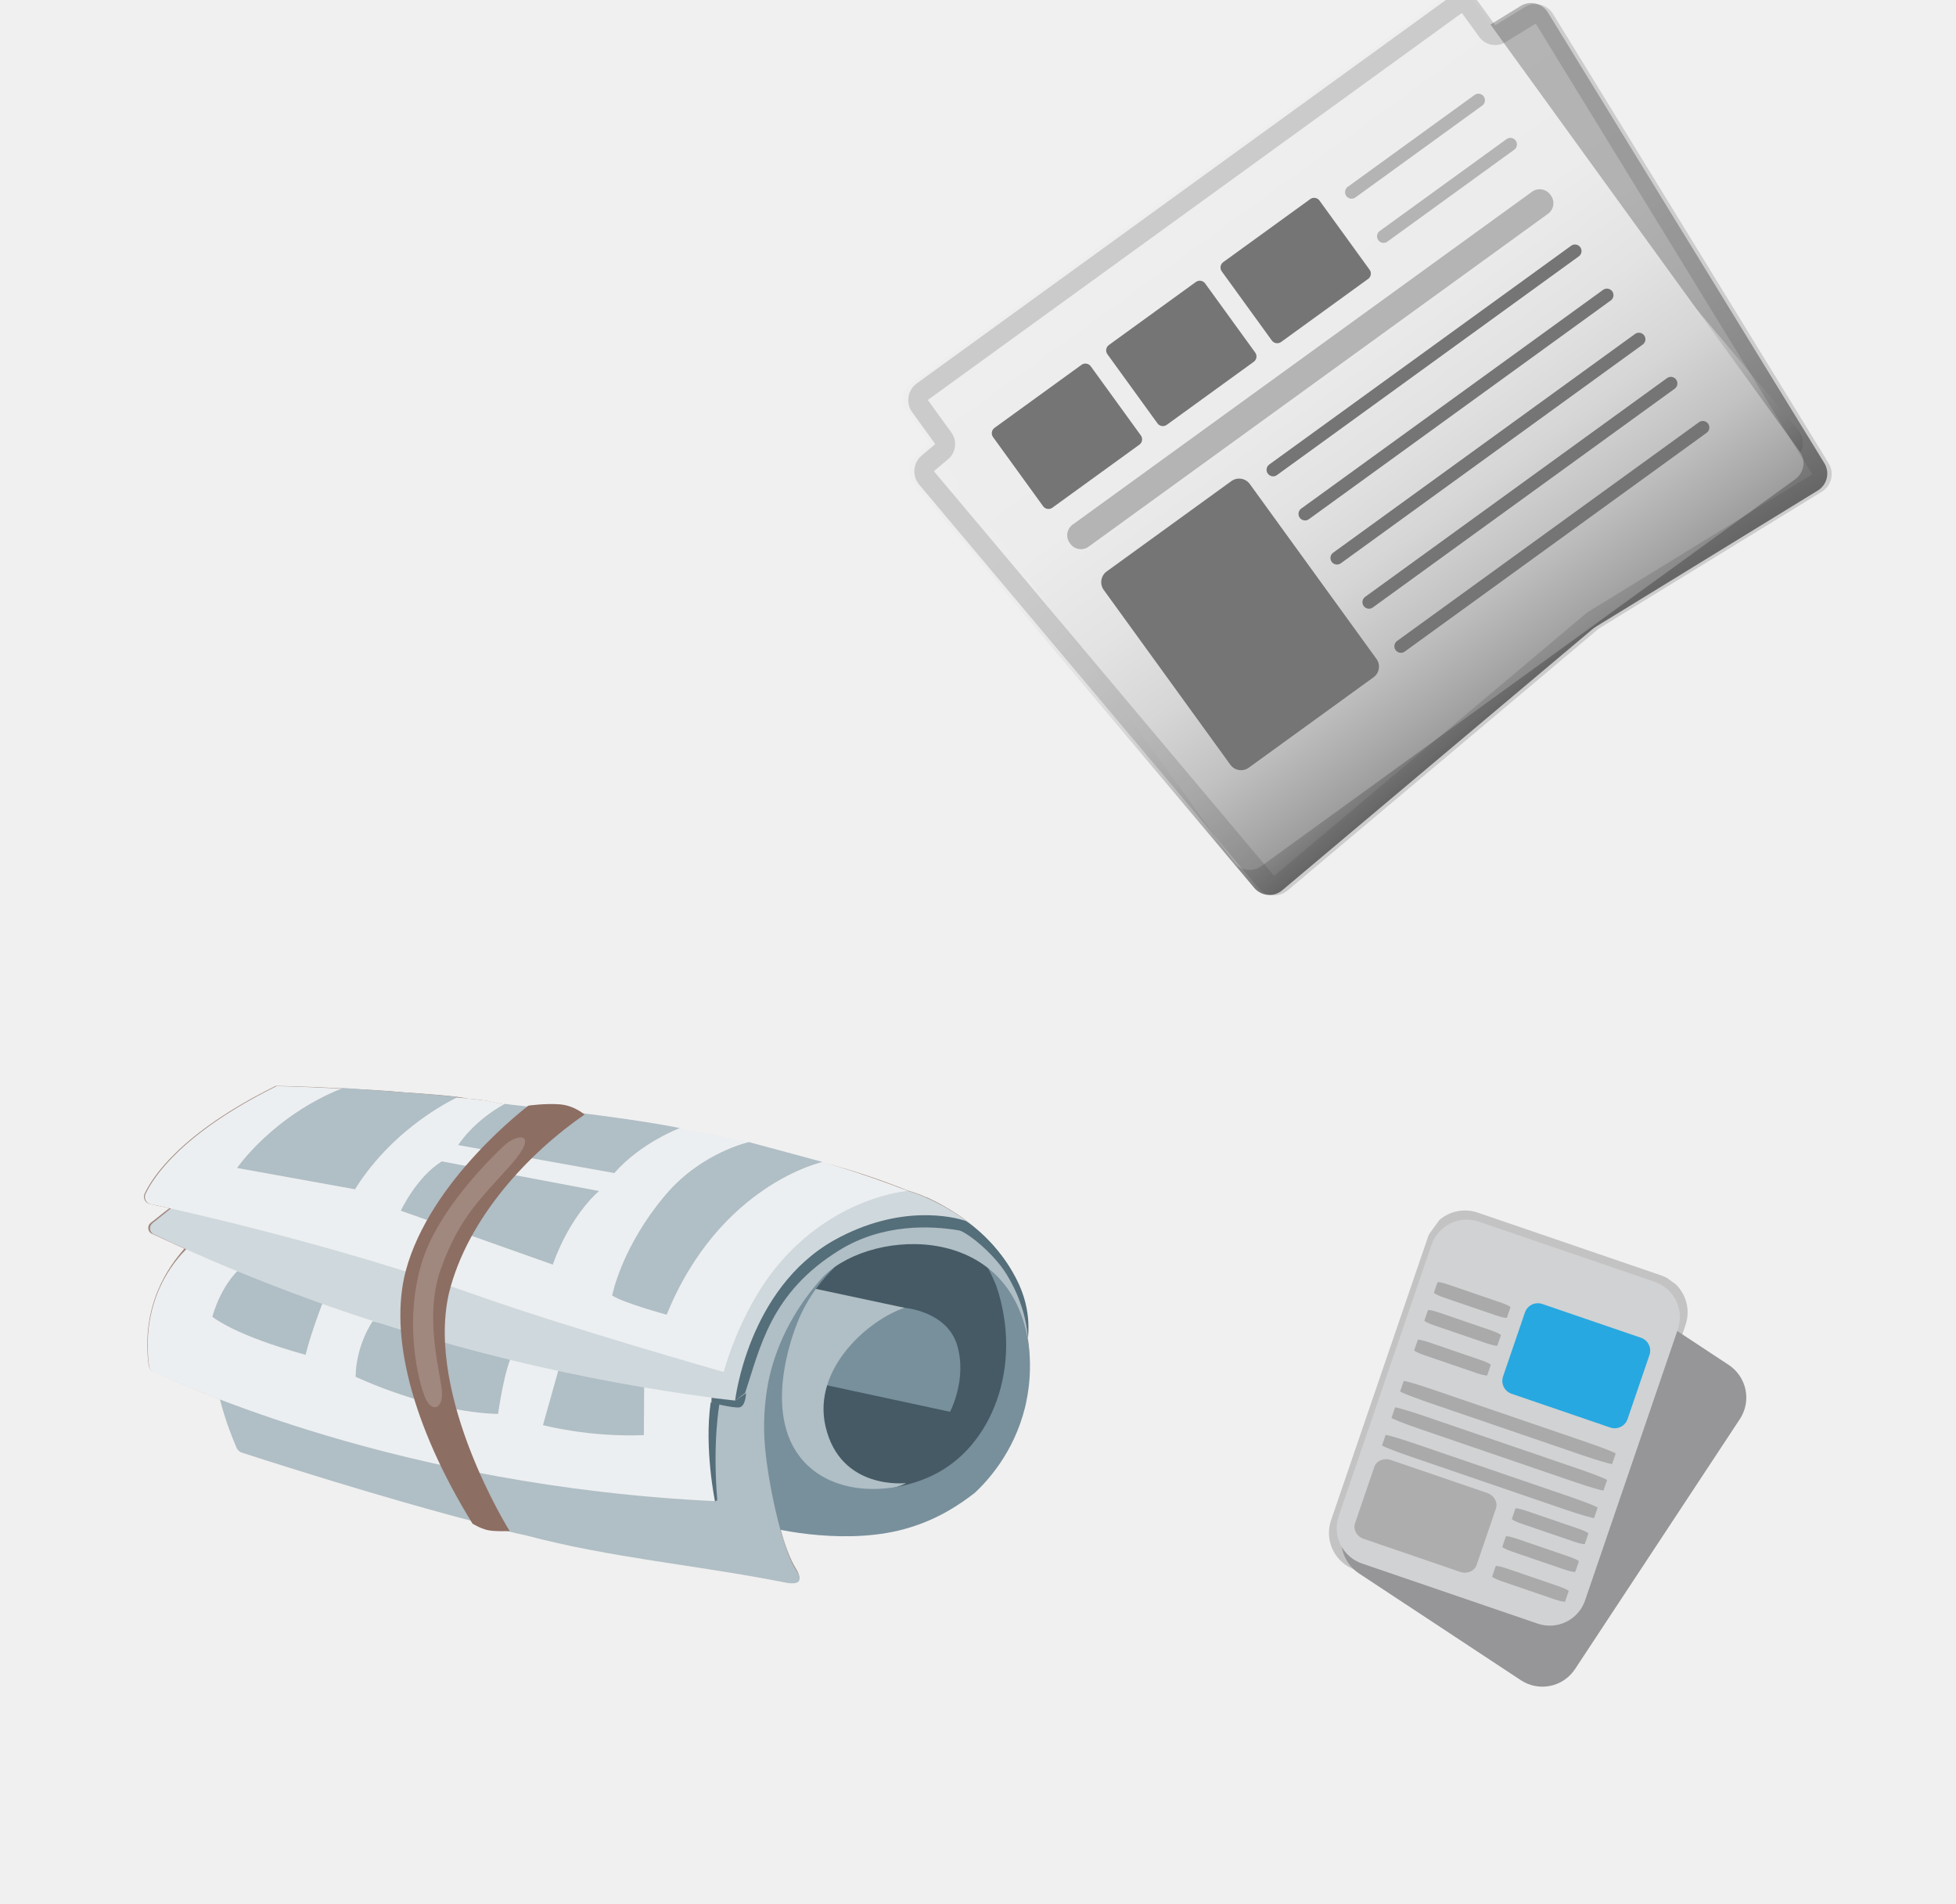
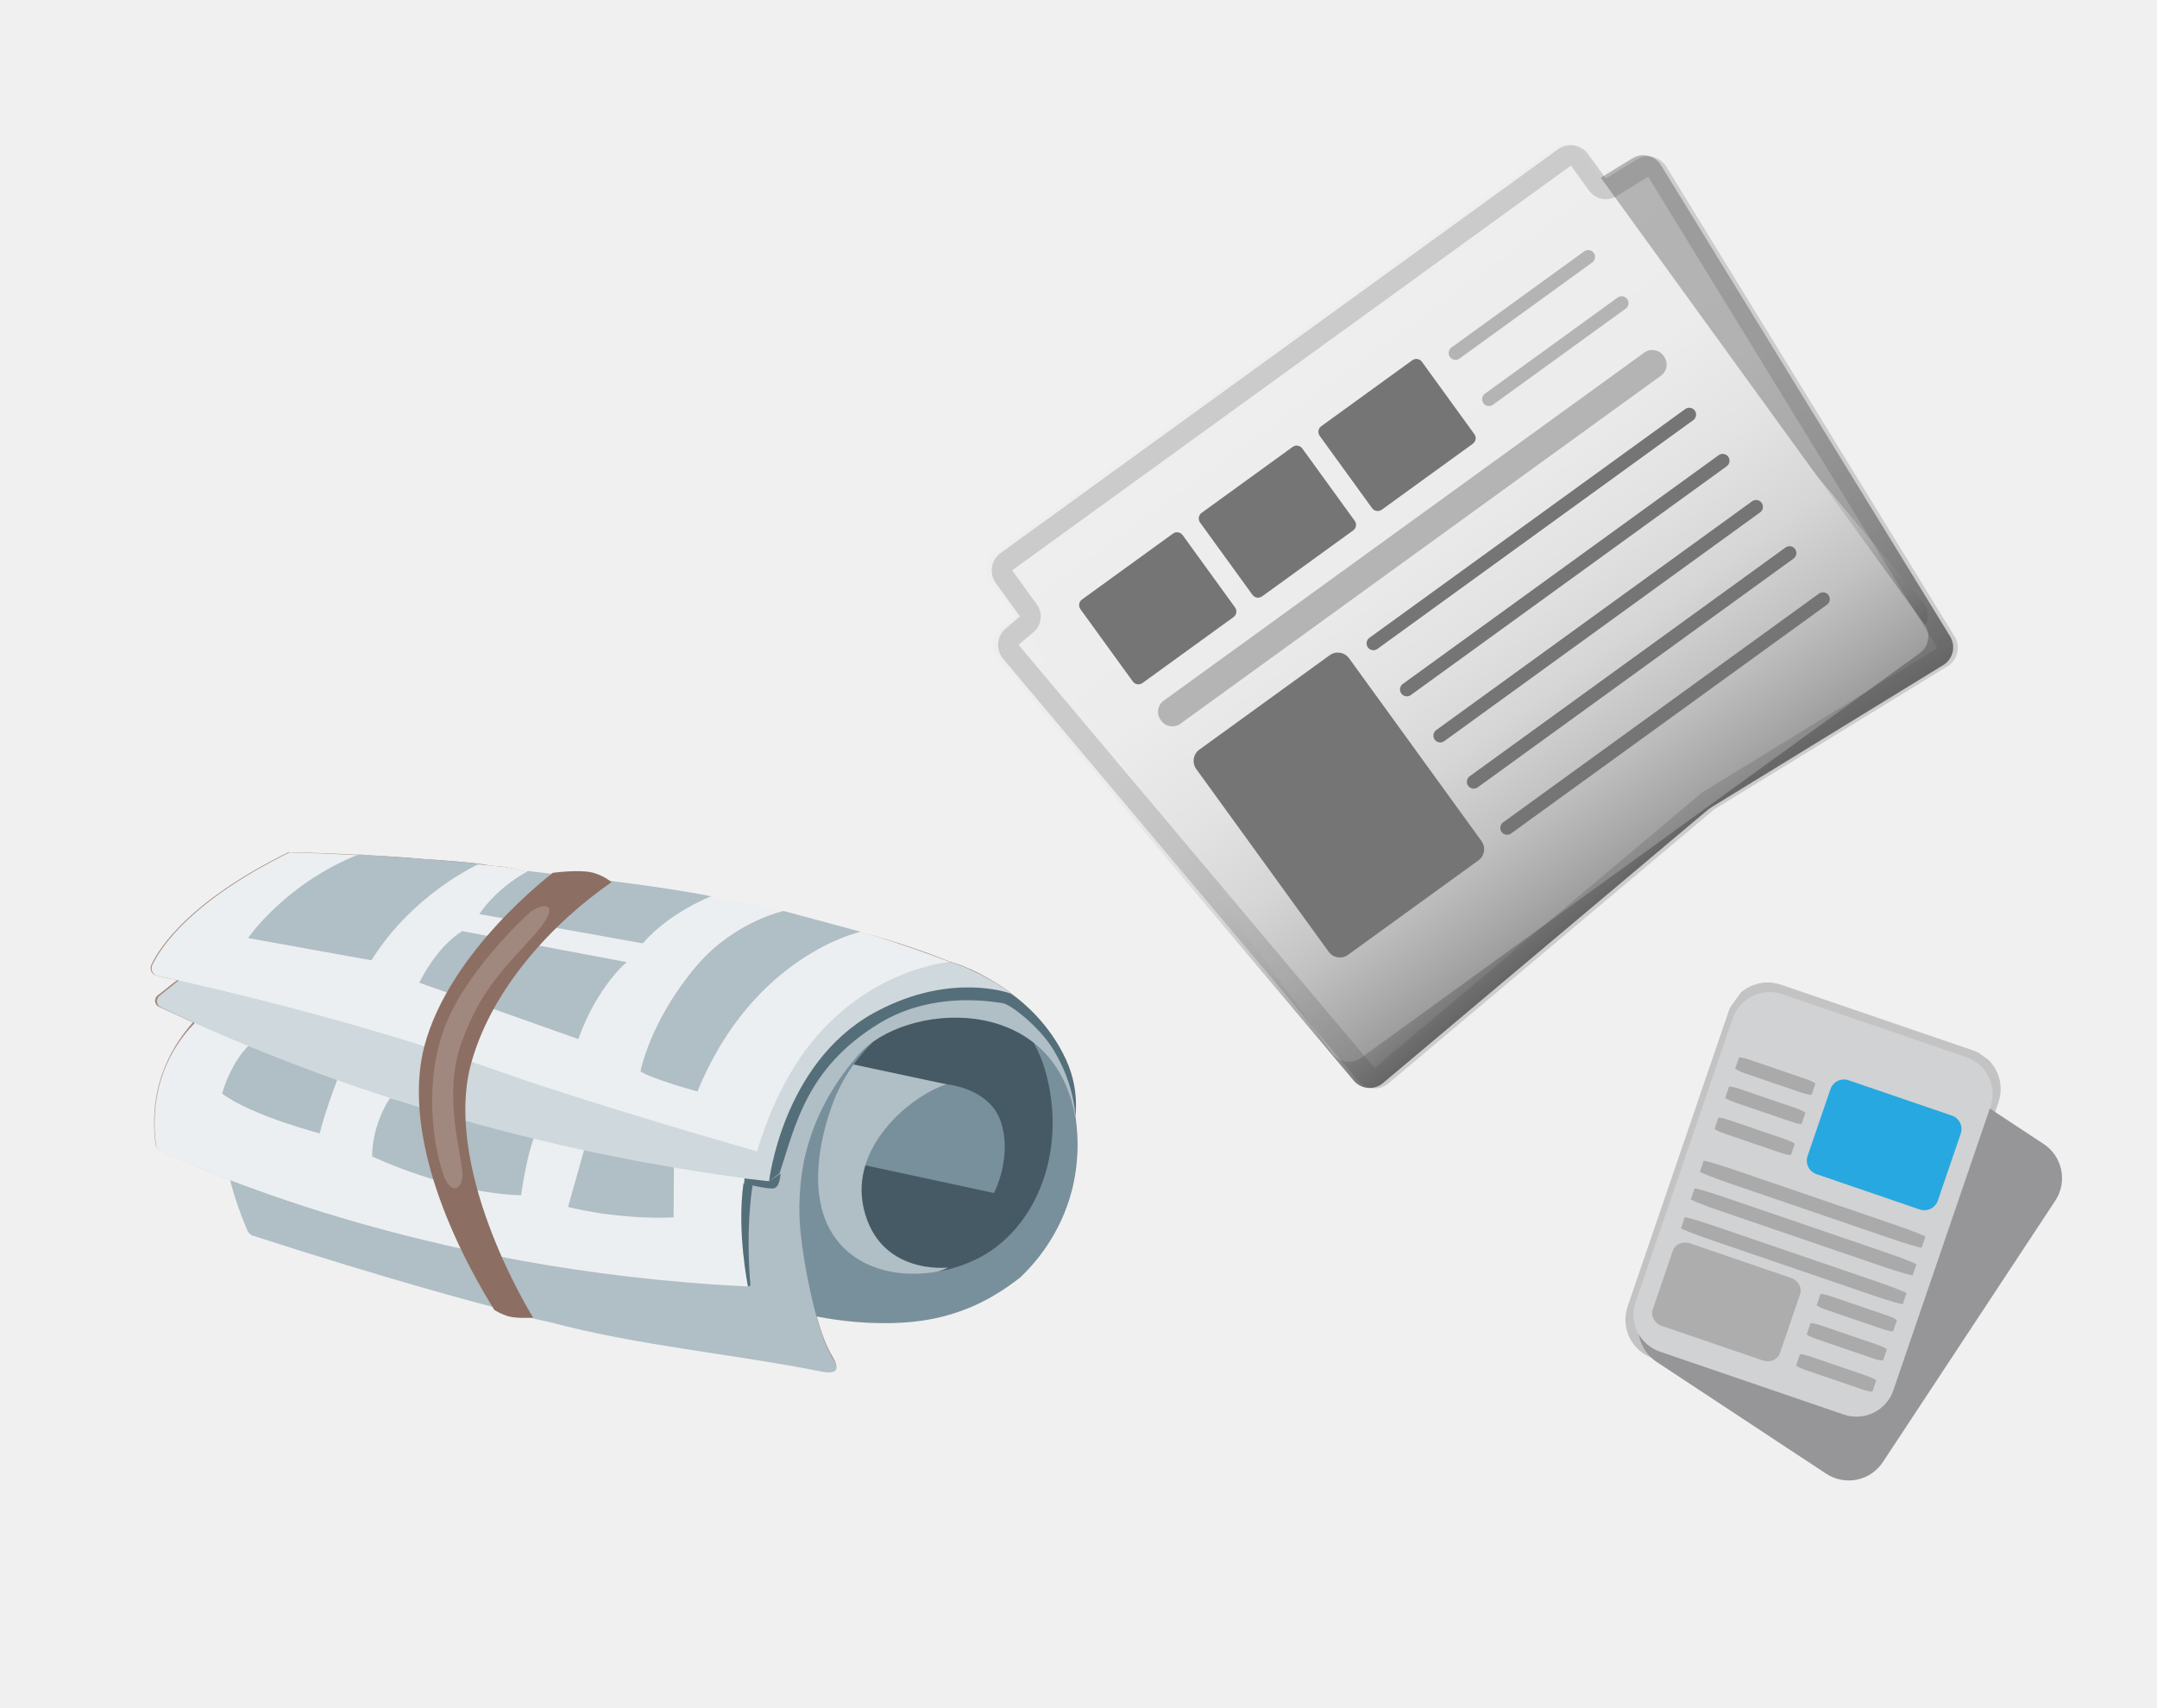
- <svg xmlns="http://www.w3.org/2000/svg" width="296" height="288" viewBox="0 0 296 288" fill="none">
+ <svg xmlns="http://www.w3.org/2000/svg" width="312" height="247" viewBox="0 0 312 247" fill="none">
  <g clip-path="url(#clip0)">
-     <path d="M275.094 74.21L188.495 127.34C187.817 127.756 187.002 127.885 186.228 127.7C185.455 127.514 184.787 127.029 184.371 126.352L142.536 58.156C142.12 57.478 141.991 56.663 142.176 55.889C142.362 55.116 142.846 54.448 143.524 54.032L230.123 0.902C230.801 0.486 231.617 0.357 232.39 0.542C233.163 0.728 233.831 1.212 234.248 1.89L276.083 70.086C276.496 70.764 276.624 71.579 276.439 72.352C276.254 73.125 275.77 73.793 275.094 74.21V74.21Z" fill="url(#paint0_linear)" />
-     <path d="M271.777 69.291L194.036 134.699C193.428 135.211 192.641 135.461 191.849 135.393C191.057 135.326 190.324 134.946 189.811 134.339L138.292 73.11C137.78 72.502 137.53 71.715 137.597 70.923C137.665 70.131 138.044 69.398 138.652 68.885L216.393 3.477C217.001 2.965 217.788 2.715 218.58 2.783C219.372 2.85 220.105 3.229 220.617 3.837L272.123 65.064C273.202 66.332 273.043 68.225 271.777 69.291V69.291Z" fill="url(#paint1_linear)" />
-     <path d="M271.68 72.497L190.86 131.048C189.516 132.022 187.644 131.723 186.67 130.378L137.243 62.151C136.269 60.807 136.568 58.935 137.912 57.962L218.732 -0.589C220.077 -1.563 221.948 -1.264 222.922 0.081L272.349 68.308C273.323 69.652 273.024 71.524 271.68 72.497V72.497Z" fill="url(#paint2_linear)" />
-     <path opacity="0.2" d="M221.121 2.027C221.178 1.986 221.248 1.997 221.289 2.054L223.841 5.576C224.285 6.188 224.943 6.61 225.684 6.758C226.425 6.905 227.194 6.768 227.838 6.373L232.3 3.634C232.317 3.623 232.341 3.605 232.389 3.62C232.436 3.634 232.454 3.659 232.466 3.675L274.176 71.665C274.215 71.735 274.184 71.795 274.135 71.83L240.386 92.538C240.315 92.577 240.259 92.618 240.194 92.665C240.137 92.706 240.081 92.747 240.022 92.802L192.899 132.448C192.867 132.471 192.786 132.48 192.737 132.429L141.397 71.379C141.356 71.322 141.367 71.252 141.41 71.209L143.468 69.483C144.049 68.996 144.423 68.307 144.515 67.555C144.607 66.803 144.411 66.044 143.965 65.431L140.475 60.612C140.434 60.556 140.445 60.486 140.502 60.445L221.127 2.035L221.121 2.027ZM219.361 -0.402L138.736 58.007C137.343 59.016 137.03 60.971 138.039 62.364L141.53 67.183L139.477 68.917C138.843 69.45 138.447 70.213 138.376 71.038C138.304 71.863 138.564 72.683 139.096 73.317L190.445 134.361C190.953 134.963 191.669 135.351 192.451 135.447C193.232 135.542 194.021 135.339 194.659 134.877C194.724 134.83 194.781 134.789 194.839 134.734L241.954 95.094L275.703 74.386C276.407 73.953 276.911 73.258 277.104 72.454C277.297 71.65 277.163 70.802 276.732 70.097L235.022 2.107C234.808 1.758 234.528 1.454 234.196 1.213C233.865 0.972 233.489 0.798 233.091 0.703C232.692 0.607 232.279 0.591 231.874 0.655C231.47 0.72 231.082 0.863 230.732 1.078L226.271 3.816L223.718 0.294C222.709 -1.099 220.754 -1.412 219.361 -0.402V-0.402Z" fill="#424242" />
-     <path d="M172.421 67.278L159.253 76.817C158.808 77.14 158.179 77.04 157.857 76.594L150.277 66.131C149.954 65.686 150.055 65.057 150.5 64.735L163.668 55.195C164.113 54.873 164.741 54.973 165.064 55.419L172.644 65.881C172.967 66.327 172.874 66.949 172.421 67.278Z" fill="#757575" />
-     <path d="M189.735 54.735L176.559 64.28C176.114 64.603 175.485 64.502 175.163 64.057L167.583 53.594C167.26 53.148 167.36 52.52 167.806 52.197L180.973 42.658C181.419 42.335 182.047 42.436 182.37 42.881L189.95 53.344C190.281 53.784 190.18 54.412 189.735 54.735V54.735Z" fill="#757575" />
-     <path d="M207.041 42.197L193.865 51.743C193.42 52.065 192.791 51.965 192.468 51.52L184.889 41.057C184.566 40.611 184.666 39.983 185.112 39.66L198.279 30.121C198.725 29.798 199.353 29.898 199.676 30.344L207.256 40.807C207.587 41.246 207.486 41.875 207.041 42.197Z" fill="#757575" />
-     <path d="M234.257 32.346L164.734 82.713C163.852 83.352 162.609 83.154 161.969 82.271L161.875 82.141C161.236 81.259 161.435 80.016 162.317 79.376L231.84 29.01C232.723 28.371 233.966 28.569 234.605 29.452L234.699 29.581C235.345 30.472 235.14 31.707 234.257 32.346Z" fill="#B4B4B5" />
-     <path d="M207.849 102.477L188.98 116.147C188.09 116.792 186.833 116.591 186.187 115.7L167.026 89.252C166.381 88.361 166.582 87.104 167.473 86.459L186.342 72.789C187.232 72.144 188.489 72.344 189.135 73.235L208.295 99.684C208.947 100.583 208.748 101.826 207.849 102.477V102.477Z" fill="#757575" />
-     <path d="M192.659 71.077L238.341 37.983" stroke="#757575" stroke-width="1.981" stroke-miterlimit="10" stroke-linecap="round" stroke-linejoin="round" />
-     <path d="M197.493 77.75L243.175 44.656" stroke="#757575" stroke-width="1.981" stroke-miterlimit="10" stroke-linecap="round" stroke-linejoin="round" />
-     <path d="M204.534 29.072L223.726 15.168" stroke="#B4B4B5" stroke-width="1.981" stroke-miterlimit="10" stroke-linecap="round" stroke-linejoin="round" />
-     <path d="M209.374 35.753L228.566 21.849" stroke="#B4B4B5" stroke-width="1.981" stroke-miterlimit="10" stroke-linecap="round" stroke-linejoin="round" />
-     <path d="M202.327 84.423L248.009 51.329" stroke="#757575" stroke-width="1.981" stroke-miterlimit="10" stroke-linecap="round" stroke-linejoin="round" />
-     <path d="M207.167 91.104L252.849 58.01" stroke="#757575" stroke-width="1.981" stroke-miterlimit="10" stroke-linecap="round" stroke-linejoin="round" />
-     <path d="M212.001 97.777L257.683 64.683" stroke="#757575" stroke-width="1.981" stroke-miterlimit="10" stroke-linecap="round" stroke-linejoin="round" />
+     <path d="M281.094 96.21L194.495 149.34C193.817 149.756 193.002 149.885 192.228 149.7C191.455 149.514 190.787 149.029 190.371 148.352L148.536 80.156C148.12 79.478 147.991 78.663 148.176 77.889C148.362 77.116 148.846 76.448 149.524 76.032L236.123 22.902C236.801 22.486 237.617 22.357 238.39 22.542C239.163 22.728 239.831 23.212 240.248 23.89L282.083 92.086C282.496 92.764 282.624 93.579 282.439 94.352C282.254 95.125 281.77 95.793 281.094 96.21Z" fill="url(#paint0_linear)" />
+     <path d="M277.777 91.291L200.036 156.699C199.428 157.211 198.641 157.461 197.849 157.393C197.057 157.326 196.324 156.946 195.811 156.339L144.292 95.11C143.78 94.502 143.53 93.715 143.597 92.923C143.665 92.131 144.044 91.398 144.652 90.885L222.393 25.477C223.001 24.965 223.788 24.715 224.58 24.783C225.372 24.85 226.105 25.229 226.617 25.837L278.123 87.064C279.202 88.332 279.043 90.225 277.777 91.291Z" fill="url(#paint1_linear)" />
+     <path d="M277.68 94.497L196.86 153.048C195.516 154.022 193.644 153.723 192.67 152.378L143.243 84.151C142.269 82.807 142.568 80.935 143.912 79.962L224.732 21.411C226.077 20.437 227.948 20.736 228.922 22.081L278.349 90.308C279.323 91.652 279.024 93.524 277.68 94.497Z" fill="url(#paint2_linear)" />
+     <path opacity="0.2" d="M227.121 24.027C227.178 23.986 227.248 23.997 227.289 24.054L229.841 27.576C230.285 28.188 230.943 28.61 231.684 28.758C232.425 28.905 233.194 28.768 233.838 28.373L238.3 25.634C238.317 25.622 238.341 25.605 238.389 25.62C238.436 25.634 238.454 25.659 238.466 25.675L280.176 93.665C280.215 93.735 280.184 93.795 280.135 93.83L246.386 114.538C246.315 114.577 246.259 114.618 246.194 114.665C246.137 114.706 246.081 114.747 246.022 114.802L198.899 154.448C198.867 154.471 198.786 154.48 198.737 154.429L147.397 93.379C147.356 93.322 147.367 93.252 147.41 93.209L149.468 91.483C150.049 90.996 150.423 90.307 150.515 89.555C150.607 88.803 150.411 88.044 149.966 87.431L146.475 82.612C146.434 82.555 146.445 82.486 146.502 82.445L227.127 24.035L227.121 24.027ZM225.361 21.598L144.736 80.007C143.343 81.016 143.03 82.971 144.039 84.364L147.53 89.183L145.477 90.917C144.843 91.45 144.447 92.213 144.376 93.038C144.304 93.863 144.564 94.683 145.096 95.317L196.445 156.361C196.953 156.963 197.669 157.351 198.451 157.447C199.232 157.542 200.021 157.339 200.659 156.877C200.724 156.83 200.781 156.789 200.839 156.734L247.954 117.095L281.703 96.386C282.407 95.953 282.911 95.258 283.104 94.454C283.297 93.65 283.163 92.802 282.732 92.097L241.022 24.107C240.808 23.758 240.528 23.454 240.196 23.213C239.865 22.972 239.489 22.798 239.091 22.703C238.692 22.607 238.279 22.591 237.874 22.655C237.47 22.72 237.082 22.863 236.733 23.078L232.271 25.817L229.719 22.294C228.709 20.901 226.754 20.588 225.361 21.598Z" fill="#424242" />
+     <path d="M178.421 89.278L165.253 98.817C164.808 99.14 164.179 99.04 163.857 98.594L156.277 88.131C155.954 87.686 156.055 87.057 156.5 86.735L169.668 77.195C170.113 76.873 170.741 76.973 171.064 77.418L178.644 87.881C178.967 88.327 178.874 88.949 178.421 89.278Z" fill="#757575" />
+     <path d="M195.735 76.735L182.559 86.28C182.114 86.603 181.485 86.502 181.163 86.057L173.583 75.594C173.26 75.148 173.36 74.52 173.806 74.197L186.973 64.658C187.419 64.335 188.047 64.436 188.37 64.881L195.95 75.344C196.281 75.784 196.18 76.412 195.735 76.735Z" fill="#757575" />
+     <path d="M213.041 64.197L199.865 73.743C199.42 74.065 198.791 73.965 198.468 73.519L190.889 63.057C190.566 62.611 190.666 61.983 191.112 61.66L204.279 52.121C204.725 51.798 205.353 51.898 205.676 52.344L213.256 62.807C213.587 63.246 213.486 63.875 213.041 64.197Z" fill="#757575" />
+     <path d="M240.257 54.346L170.734 104.713C169.852 105.352 168.609 105.154 167.969 104.271L167.875 104.141C167.236 103.259 167.435 102.016 168.317 101.376L237.84 51.01C238.723 50.371 239.966 50.569 240.605 51.452L240.699 51.581C241.345 52.472 241.14 53.707 240.257 54.346Z" fill="#B4B4B5" />
+     <path d="M213.849 124.477L194.98 138.147C194.09 138.792 192.833 138.591 192.187 137.7L173.026 111.252C172.381 110.361 172.582 109.104 173.473 108.459L192.342 94.789C193.232 94.144 194.489 94.344 195.135 95.235L214.295 121.684C214.947 122.583 214.748 123.826 213.849 124.477Z" fill="#757575" />
+     <path d="M198.659 93.077L244.341 59.983" stroke="#757575" stroke-width="1.981" stroke-miterlimit="10" stroke-linecap="round" stroke-linejoin="round" />
+     <path d="M203.493 99.75L249.175 66.656" stroke="#757575" stroke-width="1.981" stroke-miterlimit="10" stroke-linecap="round" stroke-linejoin="round" />
+     <path d="M210.534 51.072L229.726 37.168" stroke="#B4B4B5" stroke-width="1.981" stroke-miterlimit="10" stroke-linecap="round" stroke-linejoin="round" />
+     <path d="M215.374 57.753L234.566 43.849" stroke="#B4B4B5" stroke-width="1.981" stroke-miterlimit="10" stroke-linecap="round" stroke-linejoin="round" />
+     <path d="M208.327 106.423L254.009 73.329" stroke="#757575" stroke-width="1.981" stroke-miterlimit="10" stroke-linecap="round" stroke-linejoin="round" />
+     <path d="M213.167 113.104L258.849 80.01" stroke="#757575" stroke-width="1.981" stroke-miterlimit="10" stroke-linecap="round" stroke-linejoin="round" />
+     <path d="M218.001 119.777L263.683 86.683" stroke="#757575" stroke-width="1.981" stroke-miterlimit="10" stroke-linecap="round" stroke-linejoin="round" />
  </g>
  <g clip-path="url(#clip1)">
-     <path d="M240.397 243.35C239.889 244.833 238.813 246.053 237.406 246.743C235.999 247.432 234.375 247.534 232.892 247.027L205.104 237.515C203.621 237.007 202.401 235.932 201.711 234.525C201.022 233.118 200.919 231.495 201.426 230.012L216.1 187.13C216.352 186.396 216.745 185.719 217.258 185.137C217.771 184.555 218.394 184.079 219.091 183.738C219.788 183.397 220.545 183.196 221.319 183.148C222.094 183.099 222.87 183.204 223.604 183.455L251.395 192.965C252.877 193.472 254.097 194.548 254.786 195.955C255.476 197.361 255.578 198.985 255.071 200.467L240.398 243.349" fill="#C3C3C3" />
-     <path d="M238.342 252.534C237.478 253.842 236.131 254.753 234.597 255.067C233.062 255.382 231.465 255.075 230.157 254.213L205.634 238.042C204.327 237.178 203.416 235.831 203.101 234.297C202.786 232.762 203.093 231.166 203.955 229.857L228.905 192.024C229.332 191.376 229.882 190.818 230.525 190.382C231.167 189.947 231.889 189.643 232.649 189.487C233.409 189.331 234.193 189.326 234.955 189.473C235.717 189.62 236.443 189.916 237.09 190.344L261.614 206.514C262.921 207.378 263.832 208.725 264.147 210.26C264.462 211.794 264.154 213.391 263.292 214.699L238.343 252.534" fill="#969698" />
-     <path d="M239.871 242.132C239.631 242.835 239.255 243.483 238.765 244.04C238.274 244.596 237.679 245.051 237.012 245.378C236.346 245.704 235.621 245.896 234.881 245.942C234.14 245.989 233.397 245.888 232.695 245.648L206.102 236.55C205.4 236.31 204.752 235.934 204.195 235.443C203.639 234.952 203.184 234.357 202.858 233.69C202.531 233.024 202.339 232.299 202.293 231.559C202.246 230.818 202.346 230.076 202.587 229.374L216.628 188.345C216.869 187.643 217.245 186.995 217.735 186.438C218.226 185.881 218.822 185.426 219.488 185.1C220.155 184.774 220.879 184.582 221.619 184.535C222.36 184.489 223.103 184.589 223.805 184.83L250.397 193.928C251.099 194.168 251.747 194.545 252.304 195.036C252.861 195.526 253.315 196.122 253.642 196.789C253.968 197.455 254.16 198.18 254.206 198.92C254.252 199.661 254.152 200.404 253.911 201.106L239.869 242.133" fill="#D1D2D3" />
-     <path d="M228.046 199.352C228.006 199.465 227.267 199.314 226.393 199.015L218.512 196.319C217.639 196.018 216.96 195.686 216.997 195.573L217.532 194.016C217.569 193.903 218.31 194.058 219.185 194.356L227.064 197.054C227.939 197.351 228.617 197.686 228.579 197.798L228.046 199.352" fill="#AAAAAA" />
-     <path d="M226.604 203.573C226.565 203.686 225.825 203.535 224.951 203.23L217.07 200.537C216.197 200.236 215.517 199.905 215.556 199.79L216.089 198.237C216.123 198.123 216.865 198.275 217.741 198.575L225.619 201.271C226.496 201.572 227.171 201.902 227.136 202.016L226.604 203.573" fill="#AAAAAA" />
-     <path d="M225.066 208.067C225.028 208.181 224.289 208.028 223.411 207.728L215.532 205.03C214.657 204.733 213.979 204.398 214.018 204.287L214.55 202.732C214.588 202.621 215.329 202.77 216.201 203.072L224.083 205.766C224.959 206.066 225.637 206.4 225.596 206.511L225.066 208.067Z" fill="#AAAAAA" />
-     <path d="M239.835 233.579C239.796 233.692 239.056 233.541 238.18 233.24L230.302 230.544C229.427 230.246 228.75 229.912 228.788 229.796L229.319 228.242C229.357 228.132 230.1 228.284 230.973 228.584L238.853 231.278C239.728 231.579 240.405 231.911 240.368 232.023L239.835 233.579" fill="#AAAAAA" />
-     <path d="M238.391 237.796C238.355 237.911 237.612 237.758 236.738 237.458L228.859 234.763C227.983 234.463 227.307 234.131 227.346 234.017L227.878 232.461C227.913 232.348 228.655 232.502 229.53 232.801L237.409 235.498C238.286 235.797 238.962 236.13 238.922 236.242L238.391 237.796" fill="#AAAAAA" />
-     <path d="M236.852 242.295C236.816 242.406 236.075 242.255 235.2 241.954L227.319 239.258C226.445 238.959 225.766 238.626 225.806 238.514L226.336 236.959C226.375 236.848 227.117 236.998 227.992 237.296L235.871 239.994C236.747 240.295 237.422 240.625 237.385 240.737L236.852 242.295" fill="#AAAAAA" />
-     <path d="M243.974 221.488C243.935 221.602 241.846 220.986 239.302 220.115L216.418 212.283C213.879 211.413 211.848 210.617 211.886 210.506L212.415 208.949C212.457 208.837 214.548 209.453 217.089 210.323L239.965 218.15C242.507 219.019 244.538 219.816 244.5 219.926L243.968 221.481" fill="#AAAAAA" />
-     <path d="M242.665 225.492C242.627 225.604 240.536 224.989 237.992 224.119L215.108 216.286C212.567 215.418 210.539 214.621 210.577 214.508L211.109 212.953C211.148 212.841 213.238 213.454 215.78 214.324L238.664 222.157C241.205 223.025 243.233 223.821 243.196 223.933L242.664 225.491" fill="#AAAAAA" />
-     <path d="M241.235 229.66C241.197 229.771 239.107 229.157 236.561 228.286L213.678 220.453C211.139 219.585 209.107 218.787 209.145 218.679L209.677 217.122C209.717 217.01 211.807 217.623 214.348 218.494L237.232 226.327C239.775 227.2 241.804 227.993 241.766 228.106L241.234 229.661" fill="#AAAAAA" />
-     <path d="M248.33 202.399C248.586 202.486 248.822 202.623 249.025 202.802C249.228 202.98 249.393 203.197 249.512 203.44C249.631 203.683 249.701 203.947 249.718 204.217C249.734 204.486 249.698 204.757 249.61 205.012L246.297 214.698C246.12 215.215 245.745 215.64 245.255 215.881C244.764 216.122 244.198 216.158 243.681 215.981L228.737 210.867C228.221 210.69 227.796 210.315 227.556 209.825C227.316 209.335 227.28 208.77 227.457 208.253L230.77 198.564C230.858 198.308 230.996 198.072 231.175 197.87C231.354 197.667 231.571 197.502 231.814 197.383C232.057 197.264 232.321 197.195 232.591 197.178C232.861 197.161 233.132 197.198 233.387 197.286L248.331 202.4" fill="#27A8E0" />
-     <path d="M225.058 225.88C226.108 226.241 226.697 227.296 226.375 228.243L223.458 236.76C223.135 237.707 222.021 238.181 220.97 237.822L206.372 232.825C205.32 232.466 204.731 231.407 205.054 230.463L207.971 221.946C208.291 220.998 209.408 220.526 210.459 220.883L225.058 225.88Z" fill="#AEADAD" />
+     <path d="M274.397 202.35C273.889 203.833 272.813 205.053 271.406 205.743C269.999 206.432 268.375 206.534 266.892 206.027L239.104 196.515C237.621 196.007 236.401 194.932 235.711 193.525C235.022 192.118 234.919 190.495 235.426 189.012L250.1 146.13C250.352 145.396 250.745 144.719 251.258 144.137C251.771 143.555 252.394 143.079 253.091 142.738C253.788 142.397 254.545 142.196 255.319 142.148C256.094 142.099 256.87 142.204 257.604 142.455L285.395 151.965C286.877 152.472 288.097 153.548 288.786 154.955C289.476 156.361 289.578 157.985 289.071 159.467L274.398 202.349" fill="#C3C3C3" />
+     <path d="M272.342 211.534C271.478 212.842 270.131 213.753 268.597 214.067C267.062 214.382 265.465 214.075 264.157 213.213L239.634 197.042C238.327 196.178 237.416 194.831 237.101 193.297C236.786 191.762 237.093 190.166 237.955 188.857L262.905 151.024C263.332 150.376 263.882 149.818 264.525 149.382C265.167 148.947 265.889 148.643 266.649 148.487C267.409 148.331 268.193 148.326 268.955 148.473C269.717 148.62 270.443 148.916 271.09 149.344L295.614 165.514C296.921 166.378 297.832 167.725 298.147 169.26C298.462 170.794 298.154 172.391 297.292 173.699L272.343 211.534" fill="#969698" />
+     <path d="M273.871 201.132C273.631 201.835 273.255 202.483 272.765 203.04C272.274 203.596 271.679 204.051 271.012 204.378C270.346 204.704 269.621 204.896 268.881 204.942C268.14 204.989 267.397 204.888 266.695 204.648L240.102 195.55C239.4 195.31 238.752 194.934 238.195 194.443C237.639 193.952 237.184 193.357 236.858 192.69C236.531 192.024 236.339 191.299 236.293 190.559C236.246 189.818 236.346 189.076 236.587 188.374L250.628 147.345C250.869 146.643 251.245 145.995 251.735 145.438C252.226 144.881 252.822 144.426 253.488 144.1C254.155 143.774 254.879 143.582 255.619 143.535C256.36 143.489 257.103 143.589 257.805 143.83L284.397 152.928C285.099 153.168 285.747 153.545 286.304 154.036C286.861 154.526 287.315 155.122 287.642 155.789C287.968 156.455 288.16 157.18 288.206 157.92C288.252 158.661 288.152 159.404 287.911 160.106L273.869 201.133" fill="#D1D2D3" />
+     <path d="M262.046 158.352C262.006 158.465 261.267 158.314 260.393 158.015L252.512 155.319C251.639 155.018 250.96 154.686 250.997 154.573L251.532 153.016C251.569 152.903 252.31 153.058 253.185 153.356L261.064 156.054C261.939 156.351 262.617 156.686 262.579 156.798L262.046 158.352Z" fill="#AAAAAA" />
+     <path d="M260.604 162.573C260.565 162.686 259.825 162.535 258.951 162.23L251.07 159.537C250.197 159.236 249.517 158.905 249.556 158.79L250.089 157.237C250.123 157.123 250.865 157.275 251.741 157.575L259.619 160.271C260.496 160.572 261.171 160.902 261.136 161.016L260.604 162.573Z" fill="#AAAAAA" />
+     <path d="M259.066 167.067C259.028 167.181 258.289 167.028 257.411 166.728L249.532 164.03C248.657 163.733 247.979 163.398 248.018 163.287L248.55 161.732C248.588 161.621 249.329 161.77 250.201 162.072L258.083 164.766C258.959 165.066 259.637 165.4 259.596 165.511L259.066 167.067Z" fill="#AAAAAA" />
+     <path d="M273.835 192.579C273.796 192.692 273.056 192.541 272.18 192.24L264.302 189.544C263.427 189.246 262.75 188.912 262.788 188.796L263.319 187.242C263.357 187.132 264.1 187.284 264.973 187.584L272.853 190.278C273.728 190.579 274.405 190.911 274.368 191.023L273.835 192.579Z" fill="#AAAAAA" />
+     <path d="M272.391 196.796C272.355 196.911 271.612 196.758 270.738 196.458L262.859 193.763C261.983 193.463 261.307 193.131 261.346 193.017L261.878 191.461C261.913 191.348 262.655 191.502 263.53 191.801L271.409 194.498C272.286 194.797 272.962 195.13 272.922 195.242L272.391 196.796Z" fill="#AAAAAA" />
+     <path d="M270.852 201.295C270.816 201.406 270.075 201.255 269.2 200.954L261.319 198.258C260.445 197.959 259.766 197.626 259.806 197.514L260.336 195.959C260.375 195.848 261.117 195.998 261.992 196.296L269.871 198.994C270.747 199.295 271.422 199.625 271.385 199.737L270.852 201.295Z" fill="#AAAAAA" />
+     <path d="M277.974 180.488C277.935 180.602 275.846 179.986 273.302 179.115L250.418 171.283C247.879 170.413 245.848 169.617 245.886 169.506L246.415 167.949C246.457 167.837 248.548 168.453 251.089 169.323L273.965 177.15C276.507 178.019 278.538 178.816 278.5 178.926L277.968 180.481" fill="#AAAAAA" />
+     <path d="M276.665 184.492C276.627 184.604 274.536 183.989 271.992 183.119L249.108 175.286C246.567 174.418 244.539 173.621 244.577 173.508L245.109 171.953C245.148 171.841 247.238 172.454 249.78 173.324L272.664 181.157C275.205 182.025 277.233 182.821 277.196 182.933L276.664 184.491" fill="#AAAAAA" />
+     <path d="M275.235 188.66C275.197 188.771 273.107 188.157 270.561 187.286L247.678 179.453C245.139 178.585 243.107 177.787 243.145 177.679L243.677 176.122C243.717 176.01 245.807 176.623 248.348 177.494L271.232 185.327C273.775 186.2 275.804 186.993 275.766 187.106L275.234 188.661" fill="#AAAAAA" />
+     <path d="M282.33 161.399C282.586 161.486 282.822 161.623 283.025 161.802C283.228 161.98 283.393 162.197 283.512 162.44C283.631 162.683 283.701 162.947 283.718 163.217C283.734 163.486 283.698 163.757 283.61 164.012L280.297 173.698C280.12 174.215 279.745 174.64 279.255 174.881C278.764 175.122 278.198 175.158 277.681 174.981L262.737 169.867C262.221 169.69 261.796 169.315 261.556 168.825C261.316 168.335 261.28 167.77 261.457 167.253L264.77 157.564C264.858 157.308 264.996 157.072 265.175 156.87C265.354 156.667 265.571 156.502 265.814 156.383C266.057 156.264 266.321 156.195 266.591 156.178C266.861 156.161 267.132 156.198 267.387 156.286L282.331 161.4" fill="#27A8E0" />
+     <path d="M259.058 184.88C260.108 185.241 260.697 186.296 260.375 187.243L257.458 195.76C257.135 196.707 256.021 197.181 254.97 196.822L240.372 191.825C239.32 191.466 238.731 190.407 239.054 189.463L241.971 180.946C242.291 179.998 243.408 179.526 244.459 179.883L259.058 184.88Z" fill="#AEADAD" />
  </g>
  <g clip-path="url(#clip2)">
-     <path d="M148.803 186.886C147.675 185.819 146.41 184.719 144.838 183.691C142.262 181.989 140.211 181.139 140.211 181.139L140.073 181.106C139.228 180.688 138.212 180.374 137.197 180.06C133.285 178.477 129.307 177.169 125.212 176.051L124.524 175.887C121.202 174.88 117.847 174.011 114.408 173.194L113.995 173.096C110.555 172.279 107.03 171.515 103.472 170.888C102.234 170.594 100.825 170.405 99.227 170.098C97.13 169.745 95.034 169.393 92.852 169.092C91.941 168.949 90.945 168.858 89.864 168.819C89.229 168.741 88.678 168.61 88.095 168.617C87.663 168.296 86.28 167.386 84.511 167.184C82.349 167.107 79.814 167.377 79.814 167.377L79.558 167.534C77.927 167.365 77.016 167.221 77.016 167.221L76.931 167.274C75.418 166.914 73.904 166.555 72.496 166.366C71.637 166.307 70.779 166.249 69.954 166.053C68.132 165.766 64.561 165.499 61.129 165.265C58.003 164.959 55.121 164.856 52.684 164.713C45.87 164.331 41.736 164.294 41.736 164.294C27.498 171.305 23.067 178.029 21.863 180.65C21.647 181.253 21.929 181.902 22.532 182.117C23.22 182.281 24.321 182.542 25.644 182.784C24.675 183.499 23.758 184.298 22.789 185.013C22.246 185.465 22.325 186.356 22.98 186.657L27.895 188.915C25.492 191.687 21.29 197.448 22.513 206.678C22.586 206.986 22.795 207.326 23.123 207.477C24.381 207.994 27.848 209.616 33.378 211.729C34.33 215.371 35.563 218.135 35.918 219.091C35.97 219.176 36.318 219.55 36.455 219.582C56.702 226.135 69.708 229.515 69.708 229.515L71.359 229.907L71.674 230.417C71.674 230.417 72.815 231.124 73.915 231.386C74.879 231.614 76.49 231.561 77.021 231.469C78.259 231.763 79.17 231.907 79.635 232.09C92.418 235.489 105.672 236.602 118.652 239.176C119.149 239.221 120.525 239.548 120.879 238.978C121.147 238.46 120.623 237.609 120.413 237.268C119.626 235.991 118.76 233.823 118.077 231.19C122.873 232.111 130.892 232.925 137.573 230.805C141.981 229.381 145.334 227.198 147.476 225.526C149.257 223.841 153.322 219.574 155.041 212.642C155.453 211.213 156.231 207.328 155.488 202.5C156.008 195.719 152.533 190.461 148.803 186.886V186.886Z" fill="#A1887F" />
-     <path d="M147.854 189.35L84.461 171.678C84.461 171.678 71.981 182.305 68.795 189.906C65.609 197.508 70.352 209.972 70.352 209.972C70.352 209.972 119.988 227.428 132.317 227.231C144.646 227.034 151.375 215.841 152.499 212.329C153.762 208.849 154.284 195.019 147.854 189.35V189.35Z" fill="#455A64" />
-     <path d="M136.893 197.866C136.893 197.866 143.313 198.373 144.849 203.535C146.385 208.696 143.767 213.598 143.767 213.598L120.881 208.672C120.881 208.672 130.38 196.828 136.893 197.866V197.866Z" fill="#78909C" />
-     <path d="M137.137 224.379C137.137 224.379 127.186 225.577 124.927 215.81C122.885 206.967 131.613 199.592 136.893 197.866L106.871 191.463C106.871 191.463 97.074 208.541 101.702 214.147C106.331 219.752 128.289 228.891 137.137 224.379Z" fill="#B0BEC5" />
-     <path d="M147.548 225.834C145.407 227.506 142.106 229.774 137.645 231.113C128.777 233.876 117.619 231.59 114.657 230.596L115.307 221.738C117.548 222.706 120.72 224.041 124.762 225.074C129.768 226.335 133.313 227.323 136.942 226.731C144.423 225.528 151.107 217.885 152.852 210.232C155.577 198.452 146.36 187.687 147.434 187.142C148.167 186.808 153.051 192.256 154.975 199.762C156.662 206.122 155.506 211.299 155.114 212.95C153.395 219.882 149.329 224.149 147.548 225.834V225.834Z" fill="#78909C" />
-     <path d="M153.79 201.08C154.112 202.174 154.44 203.85 154.448 205.96C154.709 216.488 146.885 223.423 146.426 223.823C144.796 225.18 139.885 229.029 132.515 229.459C126.842 229.783 122.445 227.794 120.564 226.839C118.454 225.32 114.416 221.817 113.063 216.191C110.988 207.485 116.236 197.321 126.374 191.662C124.678 193.294 122.276 196.066 120.66 200.116C120.11 201.512 114.864 214.729 122.218 221.708C127.613 226.841 137 225.873 142.704 222.358C151.218 217.112 155.115 204.374 149.913 192.31L153.79 201.08V201.08Z" fill="#78909C" />
-     <path d="M155.56 202.808C152.477 184.27 130.682 186.071 124.168 193.609C119.886 198.479 117.308 203.826 116.223 209.31C116.08 210.221 115.368 213.831 115.731 218.423C116.12 223.821 118.249 234.138 120.432 237.491C120.59 237.746 121.252 238.63 120.899 239.2C120.545 239.771 119.084 239.496 118.671 239.398C105.692 236.825 92.438 235.712 79.655 232.313C78.967 232.149 77.506 231.875 75.527 231.332C73.41 230.757 71.602 230.11 69.676 229.652C69.676 229.652 56.67 226.273 36.422 219.72C36.233 219.602 35.938 219.314 35.885 219.229C34.527 216.072 25.153 194.95 42.107 182.624C60.456 169.321 73.513 169.732 73.513 169.732L140.178 181.277C140.263 181.224 156.481 187.91 155.56 202.808Z" fill="#B0BEC5" />
-     <path d="M30.344 187.17C30.344 187.17 20.828 193.269 22.566 206.763C22.638 207.071 22.848 207.412 23.175 207.562C27.743 209.446 60.134 224.842 108.287 227.121C108.287 227.121 104.989 210.712 110.873 200.626L30.344 187.17Z" fill="#ECEFF1" />
-     <path d="M49.262 195.951C49.262 195.951 47.064 201.534 46.247 204.974C46.247 204.974 36.458 202.431 32.133 199.224C32.133 199.224 33.558 193.53 37.592 190.927L49.262 195.951Z" fill="#B0BEC5" />
-     <path d="M84.488 207.369L82.167 215.612C82.167 215.612 89.067 217.469 97.433 217.13L97.487 208.639L84.488 207.369V207.369Z" fill="#B0BEC5" />
-     <path d="M56.392 199.898C56.392 199.898 53.879 203.443 53.816 208.298C53.816 208.298 64.976 213.637 75.373 213.926C75.373 213.926 76.319 206.883 77.765 204.465L56.392 199.898Z" fill="#B0BEC5" />
-     <path d="M46.238 166.453C38.439 172.668 30.778 178.916 23.064 185.078C22.521 185.531 22.6 186.422 23.255 186.723C30.758 190.321 38.962 193.723 47.73 196.896C71.103 205.281 92.731 209.69 111.246 211.907C111.716 209.62 112.448 206.233 114.221 202.439C115.909 198.697 119.037 191.954 126.398 187.888C130.76 185.436 134.802 184.942 136.551 184.921C141.589 184.519 146.857 186.206 148.855 186.971C146.686 184.784 143.867 182.88 140.126 181.191C136.987 179.719 132.296 178.969 129.976 178.636C121.42 177.33 113.137 174.564 104.568 173.619C90.416 172.003 70.748 169.439 46.238 166.453V166.453Z" fill="#CFD8DC" />
-     <path d="M22 180.683C23.204 178.062 27.636 171.338 41.874 164.326C41.874 164.326 54.911 164.515 72.633 166.398C75.398 166.692 78.465 167.856 81.504 168.215C84.682 168.606 89.707 168.564 93.075 169.073C108.589 171.376 123.344 174.735 137.387 180.178C137.387 180.178 126.145 180.996 117.406 191.785C111.861 198.608 109.514 207.571 109.514 207.571C109.514 207.571 85.749 200.837 71.143 195.624C50.699 188.371 27.931 183.254 22.669 182.15C22.067 181.934 21.785 181.286 22 180.683V180.683Z" fill="#ECEFF1" />
-     <path d="M102.869 170.672C102.869 170.672 96.962 172.903 92.968 177.478L69.335 173.246C69.335 173.246 71.574 169.635 76.414 167.005C76.466 167.091 94.136 168.889 102.869 170.672Z" fill="#B0BEC5" />
-     <path d="M66.86 175.711L90.65 180.198C90.65 180.198 86.42 183.627 83.647 191.326L60.654 183.176C60.654 183.176 63.029 178.072 66.86 175.711Z" fill="#B0BEC5" />
-     <path d="M124.472 175.802C124.472 175.802 108.921 179.159 100.888 198.909C100.888 198.909 94.401 197.15 92.638 196.005C92.638 196.005 94.042 188.562 100.877 180.592C106.291 174.319 113.34 172.795 113.34 172.795L124.472 175.802Z" fill="#B0BEC5" />
-     <path d="M69.318 165.974C69.318 165.974 59.815 170.186 53.721 179.931L35.88 176.712C35.88 176.712 41.241 168.827 51.911 164.602C52.048 164.635 65.145 165.492 69.318 165.974V165.974Z" fill="#B0BEC5" />
-     <path d="M111.246 211.907C111.246 211.907 113.156 194.991 126.241 187.633C136.124 182.131 144.242 184.059 146.188 184.739C147.38 185.531 151.136 188.385 153.733 193.362C156.54 198.68 155.337 202.828 155.58 203.031C155.58 203.031 155.642 198.176 152.337 192.813C150.239 189.407 146.051 186.232 145.055 186.141C140.862 185.436 133.603 185.093 127.048 189.133C116.576 195.585 115.028 203.939 112.759 210.74L111.246 211.907Z" fill="#546E7A" />
-     <path d="M111.246 211.907L107.708 211.503L107.682 212.224C107.682 212.224 110.899 213.06 111.876 212.929C112.852 212.797 112.896 210.773 112.896 210.773L111.246 211.907V211.907Z" fill="#546E7A" />
-     <path d="M108.868 212.433C108.868 212.433 107.804 218.139 108.543 226.963L108.202 227.173C108.202 227.173 106.546 219.149 107.545 212.191L108.868 212.433V212.433Z" fill="#546E7A" />
-     <path d="M88.456 168.63C88.456 168.63 86.896 167.242 84.681 167.079C82.467 166.917 79.984 167.272 79.984 167.272C79.984 167.272 65.041 178.477 61.38 192.361C58.903 201.875 62.219 215.453 71.504 230.522C71.504 230.522 72.644 231.229 73.745 231.491C74.846 231.752 77.126 231.639 77.126 231.639C77.126 231.639 64.418 211.397 67.92 195.731C70.75 184.121 80.29 174.249 88.456 168.63Z" fill="#8D6E63" />
-     <path d="M76.384 173.249C76.384 173.249 66.864 181.817 63.999 190.512C61.135 199.207 63.092 208.102 64.155 210.971C65.133 213.892 66.961 213.236 66.881 210.819C66.886 208.349 64.005 199.67 66.693 192.024C69.531 184.049 72.995 181.093 77.362 176.17C81.762 171.11 78.165 171.564 76.384 173.249V173.249Z" fill="#A1887F" />
+     <path d="M148.803 145.886C147.675 144.819 146.41 143.719 144.838 142.691C142.262 140.989 140.211 140.139 140.211 140.139L140.073 140.106C139.228 139.688 138.212 139.374 137.197 139.06C133.285 137.477 129.307 136.169 125.212 135.051L124.524 134.887C121.202 133.88 117.847 133.011 114.408 132.194L113.995 132.096C110.555 131.279 107.03 130.515 103.472 129.888C102.234 129.594 100.825 129.405 99.227 129.098C97.13 128.745 95.034 128.393 92.852 128.092C91.941 127.949 90.945 127.858 89.864 127.819C89.229 127.741 88.678 127.61 88.095 127.617C87.663 127.296 86.28 126.386 84.511 126.184C82.349 126.107 79.814 126.377 79.814 126.377L79.558 126.534C77.927 126.365 77.016 126.221 77.016 126.221L76.931 126.274C75.418 125.914 73.904 125.555 72.496 125.366C71.637 125.307 70.779 125.249 69.954 125.053C68.132 124.766 64.561 124.499 61.129 124.265C58.003 123.959 55.121 123.856 52.684 123.713C45.87 123.331 41.736 123.294 41.736 123.294C27.498 130.305 23.067 137.029 21.863 139.65C21.647 140.253 21.929 140.902 22.532 141.117C23.22 141.281 24.321 141.542 25.644 141.784C24.675 142.499 23.758 143.298 22.789 144.013C22.246 144.465 22.325 145.356 22.98 145.657L27.895 147.915C25.492 150.687 21.29 156.448 22.513 165.678C22.586 165.986 22.795 166.326 23.123 166.477C24.381 166.994 27.848 168.616 33.378 170.729C34.33 174.371 35.563 177.135 35.918 178.091C35.97 178.176 36.318 178.55 36.455 178.582C56.702 185.135 69.708 188.515 69.708 188.515L71.359 188.907L71.674 189.417C71.674 189.417 72.815 190.124 73.915 190.386C74.879 190.614 76.49 190.561 77.021 190.469C78.259 190.763 79.17 190.907 79.635 191.09C92.418 194.489 105.672 195.602 118.652 198.176C119.149 198.221 120.525 198.548 120.879 197.978C121.147 197.46 120.623 196.609 120.413 196.268C119.626 194.991 118.76 192.823 118.077 190.19C122.873 191.111 130.892 191.925 137.573 189.805C141.981 188.381 145.334 186.198 147.476 184.526C149.257 182.841 153.322 178.574 155.041 171.642C155.453 170.213 156.231 166.328 155.488 161.5C156.008 154.719 152.533 149.461 148.803 145.886Z" fill="#A1887F" />
+     <path d="M147.854 148.35L84.461 130.678C84.461 130.678 71.981 141.305 68.795 148.906C65.609 156.508 70.352 168.972 70.352 168.972C70.352 168.972 119.988 186.428 132.317 186.231C144.646 186.034 151.375 174.841 152.499 171.329C153.762 167.849 154.284 154.019 147.854 148.35Z" fill="#455A64" />
+     <path d="M136.893 156.866C136.893 156.866 143.313 157.374 144.849 162.535C146.385 167.696 143.767 172.598 143.767 172.598L120.881 167.672C120.881 167.672 130.38 155.828 136.893 156.866Z" fill="#78909C" />
+     <path d="M137.137 183.379C137.137 183.379 127.186 184.577 124.927 174.81C122.885 165.967 131.613 158.592 136.893 156.866L106.871 150.463C106.871 150.463 97.074 167.541 101.702 173.147C106.331 178.752 128.289 187.891 137.137 183.379Z" fill="#B0BEC5" />
+     <path d="M147.548 184.834C145.407 186.506 142.106 188.774 137.645 190.113C128.777 192.876 117.619 190.59 114.657 189.596L115.307 180.738C117.548 181.706 120.72 183.041 124.762 184.074C129.768 185.335 133.313 186.323 136.942 185.731C144.423 184.528 151.107 176.885 152.852 169.232C155.577 157.452 146.36 146.687 147.434 146.142C148.167 145.808 153.051 151.256 154.975 158.762C156.662 165.122 155.506 170.299 155.114 171.95C153.395 178.882 149.329 183.149 147.548 184.834Z" fill="#78909C" />
+     <path d="M153.79 160.08C154.112 161.174 154.44 162.85 154.448 164.96C154.709 175.488 146.885 182.423 146.426 182.823C144.796 184.18 139.885 188.029 132.515 188.459C126.842 188.783 122.445 186.794 120.564 185.839C118.454 184.32 114.416 180.817 113.063 175.191C110.988 166.485 116.236 156.321 126.374 150.662C124.678 152.294 122.276 155.066 120.66 159.116C120.11 160.512 114.864 173.729 122.218 180.708C127.613 185.841 137 184.873 142.704 181.358C151.218 176.112 155.115 163.374 149.913 151.31L153.79 160.08Z" fill="#78909C" />
+     <path d="M155.56 161.808C152.477 143.27 130.682 145.071 124.168 152.609C119.886 157.479 117.308 162.826 116.223 168.31C116.08 169.221 115.368 172.831 115.731 177.423C116.12 182.821 118.249 193.138 120.432 196.491C120.59 196.746 121.252 197.63 120.899 198.2C120.545 198.771 119.084 198.496 118.671 198.398C105.692 195.825 92.438 194.712 79.655 191.313C78.967 191.149 77.506 190.875 75.527 190.332C73.41 189.757 71.602 189.11 69.676 188.652C69.676 188.652 56.67 185.273 36.422 178.72C36.233 178.602 35.938 178.314 35.885 178.229C34.527 175.072 25.153 153.95 42.107 141.624C60.456 128.321 73.513 128.732 73.513 128.732L140.178 140.277C140.263 140.224 156.481 146.91 155.56 161.808Z" fill="#B0BEC5" />
+     <path d="M30.344 146.17C30.344 146.17 20.828 152.269 22.566 165.763C22.638 166.071 22.848 166.412 23.175 166.562C27.743 168.446 60.134 183.842 108.287 186.121C108.287 186.121 104.989 169.712 110.873 159.626L30.344 146.17Z" fill="#ECEFF1" />
+     <path d="M49.262 154.951C49.262 154.951 47.064 160.534 46.247 163.974C46.247 163.974 36.458 161.431 32.133 158.224C32.133 158.224 33.558 152.53 37.592 149.927L49.262 154.951Z" fill="#B0BEC5" />
+     <path d="M84.488 166.369L82.167 174.612C82.167 174.612 89.067 176.469 97.433 176.13L97.487 167.639L84.488 166.369Z" fill="#B0BEC5" />
+     <path d="M56.392 158.898C56.392 158.898 53.879 162.443 53.816 167.298C53.816 167.298 64.976 172.637 75.373 172.926C75.373 172.926 76.319 165.883 77.765 163.465L56.392 158.898Z" fill="#B0BEC5" />
+     <path d="M46.238 125.453C38.439 131.668 30.778 137.916 23.064 144.078C22.521 144.531 22.6 145.422 23.255 145.723C30.758 149.321 38.962 152.723 47.73 155.896C71.103 164.281 92.731 168.69 111.246 170.907C111.716 168.62 112.448 165.233 114.221 161.439C115.909 157.697 119.037 150.954 126.398 146.888C130.76 144.436 134.802 143.942 136.551 143.921C141.589 143.519 146.857 145.206 148.855 145.971C146.686 143.784 143.867 141.88 140.126 140.191C136.987 138.719 132.296 137.969 129.976 137.636C121.42 136.33 113.137 133.564 104.568 132.619C90.416 131.003 70.748 128.439 46.238 125.453Z" fill="#CFD8DC" />
+     <path d="M22 139.683C23.204 137.062 27.636 130.338 41.874 123.326C41.874 123.326 54.911 123.515 72.633 125.398C75.398 125.692 78.465 126.856 81.504 127.215C84.682 127.606 89.707 127.564 93.075 128.073C108.589 130.376 123.344 133.735 137.387 139.178C137.387 139.178 126.145 139.996 117.406 150.785C111.861 157.608 109.514 166.571 109.514 166.571C109.514 166.571 85.749 159.837 71.143 154.624C50.699 147.371 27.931 142.254 22.669 141.15C22.067 140.934 21.785 140.286 22 139.683Z" fill="#ECEFF1" />
+     <path d="M102.869 129.672C102.869 129.672 96.962 131.903 92.968 136.478L69.335 132.246C69.335 132.246 71.574 128.635 76.414 126.005C76.466 126.091 94.136 127.889 102.869 129.672Z" fill="#B0BEC5" />
+     <path d="M66.86 134.711L90.65 139.198C90.65 139.198 86.42 142.627 83.647 150.326L60.654 142.176C60.654 142.176 63.029 137.072 66.86 134.711Z" fill="#B0BEC5" />
+     <path d="M124.472 134.802C124.472 134.802 108.921 138.159 100.888 157.909C100.888 157.909 94.401 156.15 92.638 155.005C92.638 155.005 94.042 147.562 100.877 139.592C106.291 133.319 113.34 131.795 113.34 131.795L124.472 134.802Z" fill="#B0BEC5" />
+     <path d="M69.318 124.974C69.318 124.974 59.815 129.186 53.721 138.931L35.88 135.712C35.88 135.712 41.241 127.827 51.911 123.602C52.048 123.635 65.145 124.492 69.318 124.974Z" fill="#B0BEC5" />
+     <path d="M111.246 170.907C111.246 170.907 113.156 153.991 126.241 146.633C136.124 141.131 144.242 143.059 146.188 143.739C147.38 144.531 151.136 147.385 153.733 152.362C156.54 157.68 155.337 161.828 155.58 162.031C155.58 162.031 155.642 157.176 152.337 151.813C150.239 148.407 146.051 145.232 145.055 145.141C140.862 144.436 133.603 144.093 127.048 148.133C116.576 154.585 115.028 162.939 112.759 169.74L111.246 170.907Z" fill="#546E7A" />
+     <path d="M111.246 170.907L107.708 170.503L107.682 171.224C107.682 171.224 110.899 172.06 111.876 171.929C112.852 171.797 112.896 169.773 112.896 169.773L111.246 170.907Z" fill="#546E7A" />
+     <path d="M108.868 171.433C108.868 171.433 107.804 177.139 108.543 185.963L108.202 186.173C108.202 186.173 106.546 178.149 107.545 171.191L108.868 171.433Z" fill="#546E7A" />
+     <path d="M88.456 127.63C88.456 127.63 86.896 126.242 84.681 126.079C82.467 125.917 79.984 126.272 79.984 126.272C79.984 126.272 65.041 137.477 61.38 151.361C58.903 160.875 62.219 174.453 71.504 189.522C71.504 189.522 72.644 190.229 73.745 190.491C74.846 190.752 77.126 190.639 77.126 190.639C77.126 190.639 64.418 170.397 67.92 154.731C70.75 143.121 80.29 133.249 88.456 127.63Z" fill="#8D6E63" />
+     <path d="M76.384 132.249C76.384 132.249 66.864 140.817 63.999 149.512C61.135 158.207 63.092 167.102 64.155 169.971C65.133 172.892 66.961 172.236 66.881 169.819C66.886 167.349 64.005 158.67 66.693 151.024C69.531 143.049 72.995 140.093 77.362 135.17C81.762 130.11 78.165 130.564 76.384 132.249Z" fill="#A1887F" />
  </g>
  <defs>
-     <linearGradient id="paint0_linear" x1="187.021" y1="27.796" x2="231.744" y2="100.696" gradientUnits="userSpaceOnUse">
+     <linearGradient id="paint0_linear" x1="193.021" y1="49.796" x2="237.744" y2="122.696" gradientUnits="userSpaceOnUse">
      <stop offset="0.007" stop-color="#B4B4B5" />
      <stop offset="0.365" stop-color="#B2B2B3" />
      <stop offset="0.569" stop-color="#AAA9AA" />
      <stop offset="0.734" stop-color="#9C9C9D" />
      <stop offset="0.877" stop-color="#898889" />
      <stop offset="1" stop-color="#717071" />
    </linearGradient>
-     <linearGradient id="paint1_linear" x1="177.785" y1="36.477" x2="232.84" y2="101.922" gradientUnits="userSpaceOnUse">
+     <linearGradient id="paint1_linear" x1="183.785" y1="58.477" x2="238.84" y2="123.922" gradientUnits="userSpaceOnUse">
      <stop offset="0.012" stop-color="#EEEEEF" />
      <stop offset="0.307" stop-color="#ECECED" />
      <stop offset="0.475" stop-color="#E4E3E4" />
      <stop offset="0.611" stop-color="#D6D6D7" />
      <stop offset="0.73" stop-color="#C2C2C3" />
      <stop offset="0.837" stop-color="#A9A8A9" />
      <stop offset="0.935" stop-color="#8A898A" />
      <stop offset="1" stop-color="#717071" />
    </linearGradient>
-     <linearGradient id="paint2_linear" x1="178.563" y1="29.022" x2="231.21" y2="101.693" gradientUnits="userSpaceOnUse">
+     <linearGradient id="paint2_linear" x1="184.563" y1="51.022" x2="237.21" y2="123.693" gradientUnits="userSpaceOnUse">
      <stop offset="0.006" stop-color="#EEEEEF" />
      <stop offset="0.347" stop-color="#ECECED" />
      <stop offset="0.541" stop-color="#E3E3E4" />
      <stop offset="0.698" stop-color="#D6D6D7" />
      <stop offset="0.835" stop-color="#C2C2C3" />
      <stop offset="0.958" stop-color="#A8A8A9" />
      <stop offset="1" stop-color="#9E9E9F" />
    </linearGradient>
    <clipPath id="clip0">
-       <rect x="117" y="53.095" width="128" height="128" transform="rotate(-35.9216 117 53.0947)" fill="white" />
+       <rect x="123" y="75.095" width="128" height="128" transform="rotate(-35.9216 123 75.0947)" fill="white" />
    </clipPath>
    <clipPath id="clip1">
-       <rect x="225.453" y="174" width="64" height="64" transform="rotate(35.8171 225.453 174)" fill="white" />
+       <rect x="259.453" y="133" width="64" height="64" transform="rotate(35.8171 259.453 133)" fill="white" />
    </clipPath>
    <clipPath id="clip2">
-       <rect y="178.147" width="128" height="128" transform="rotate(-31.6405 0 178.147)" fill="white" />
+       <rect y="137.147" width="128" height="128" transform="rotate(-31.6405 0 137.147)" fill="white" />
    </clipPath>
  </defs>
</svg>
